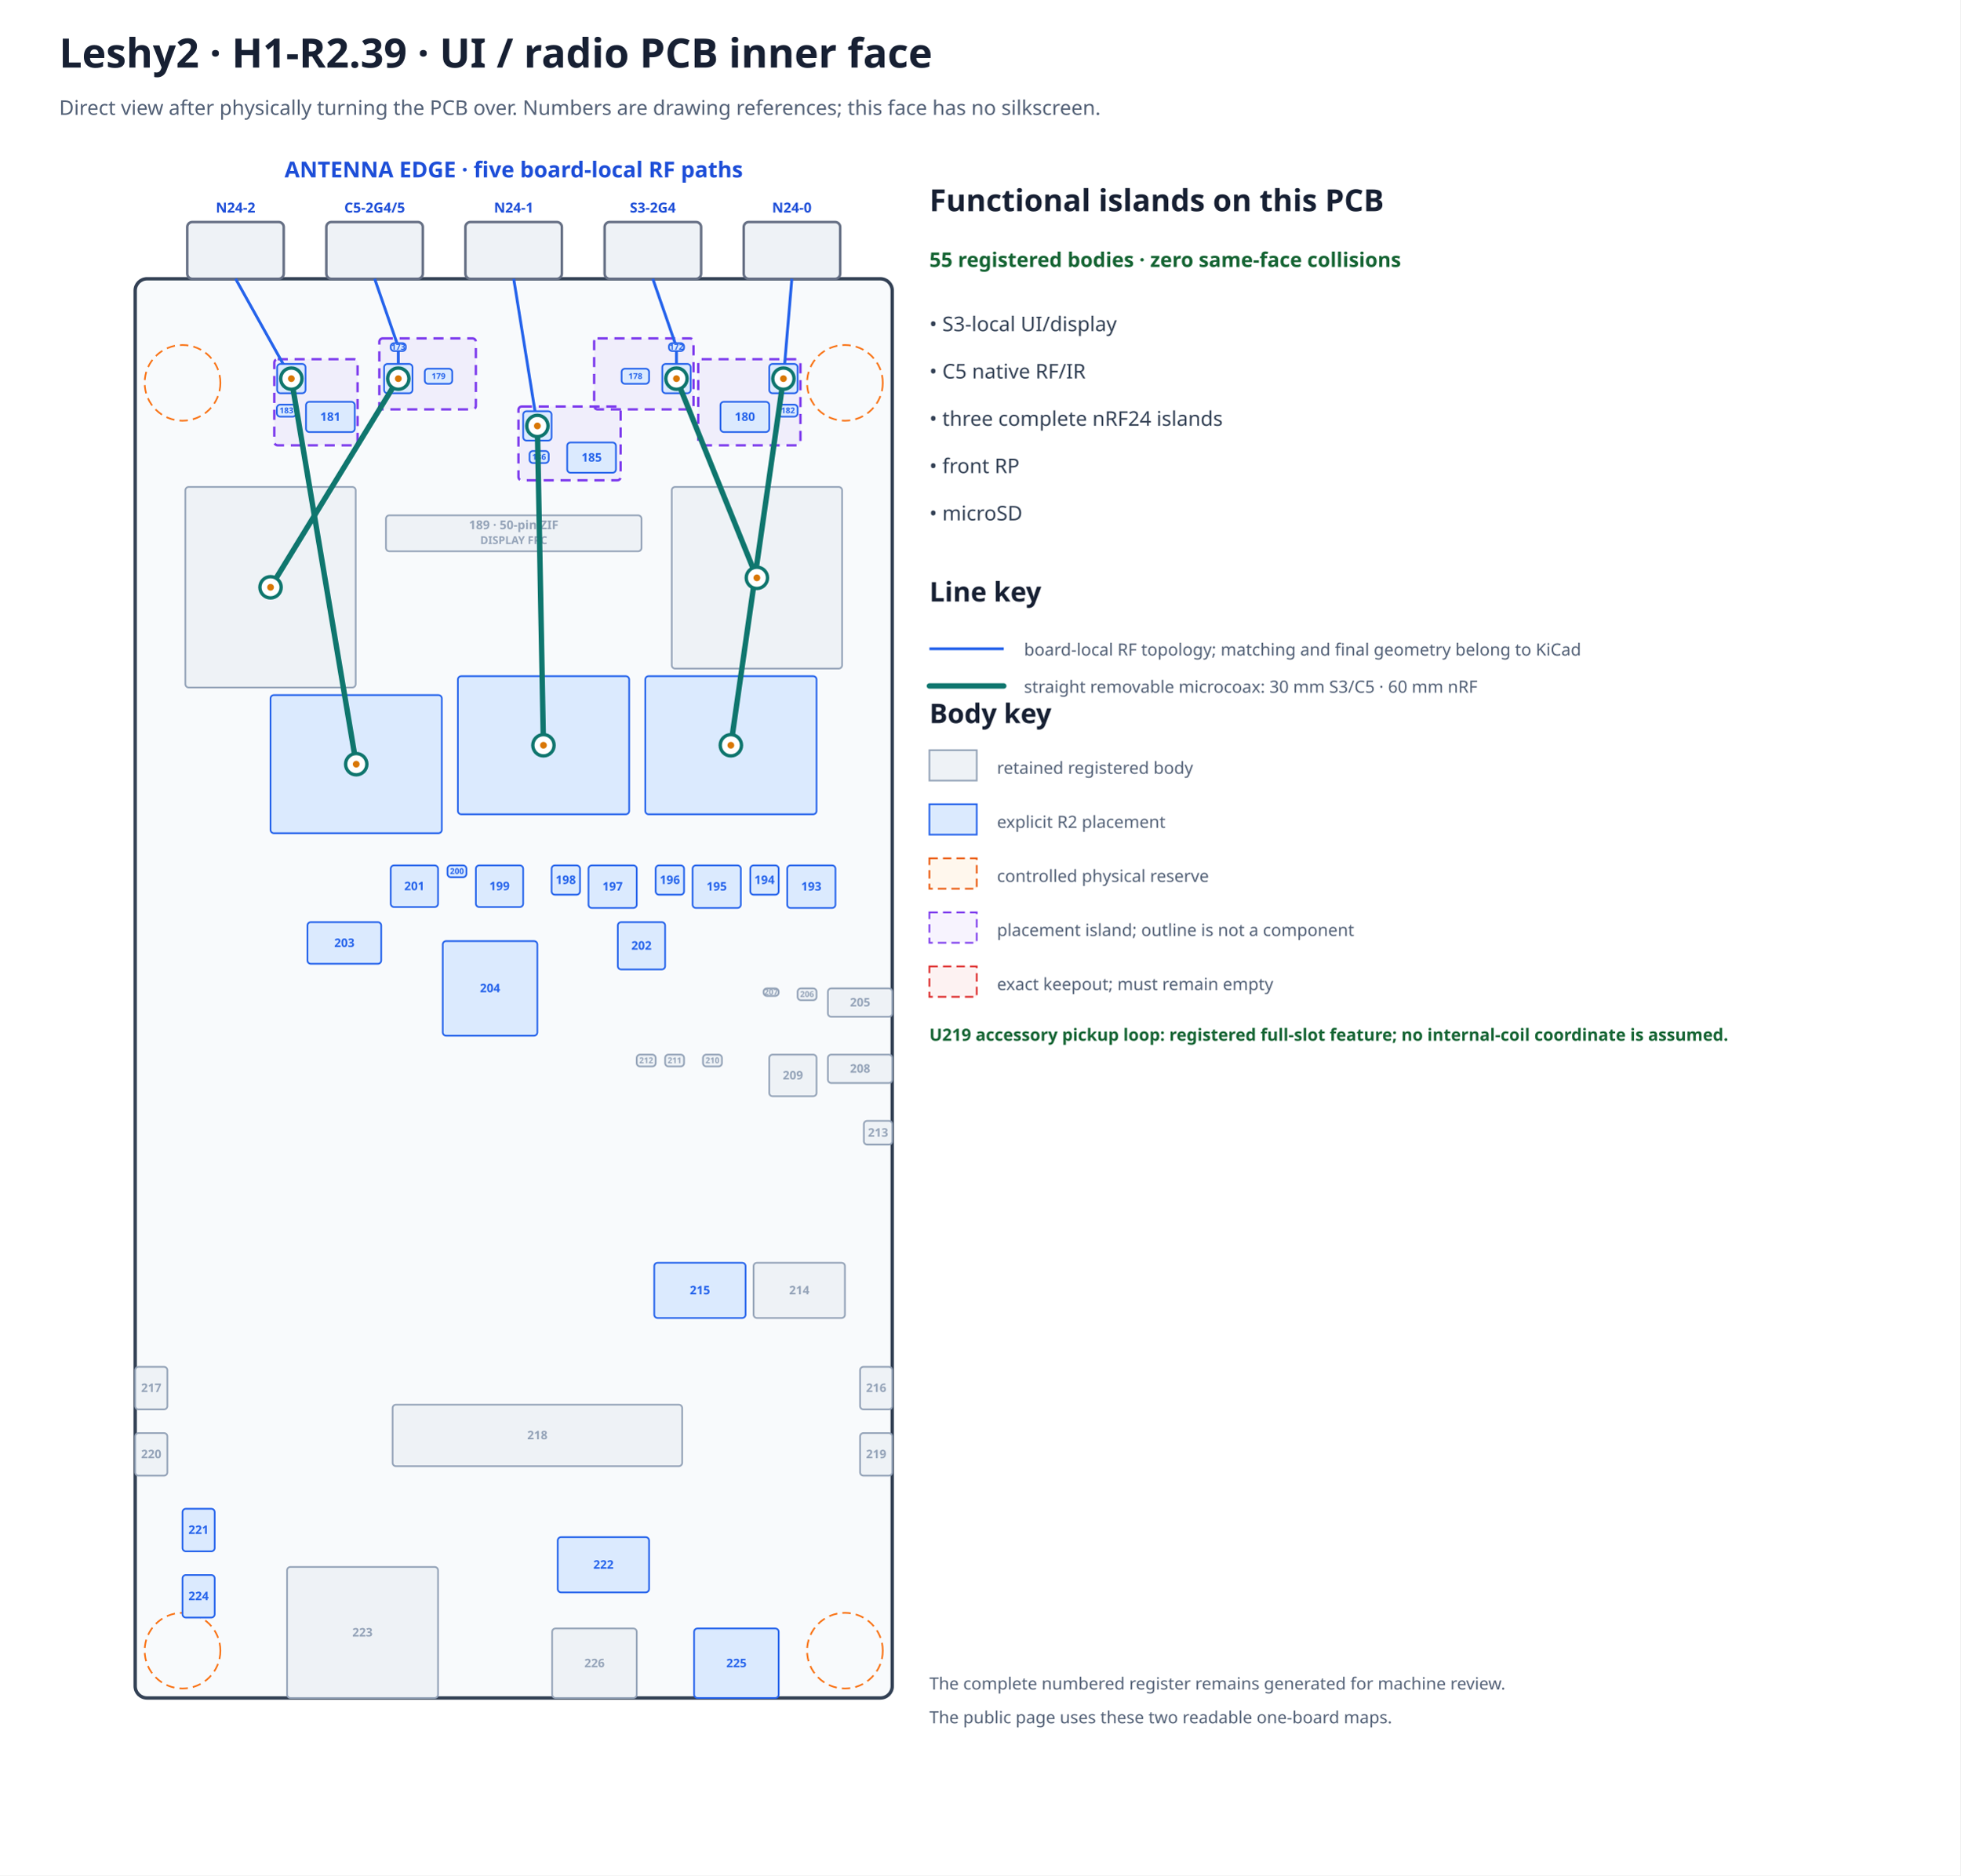
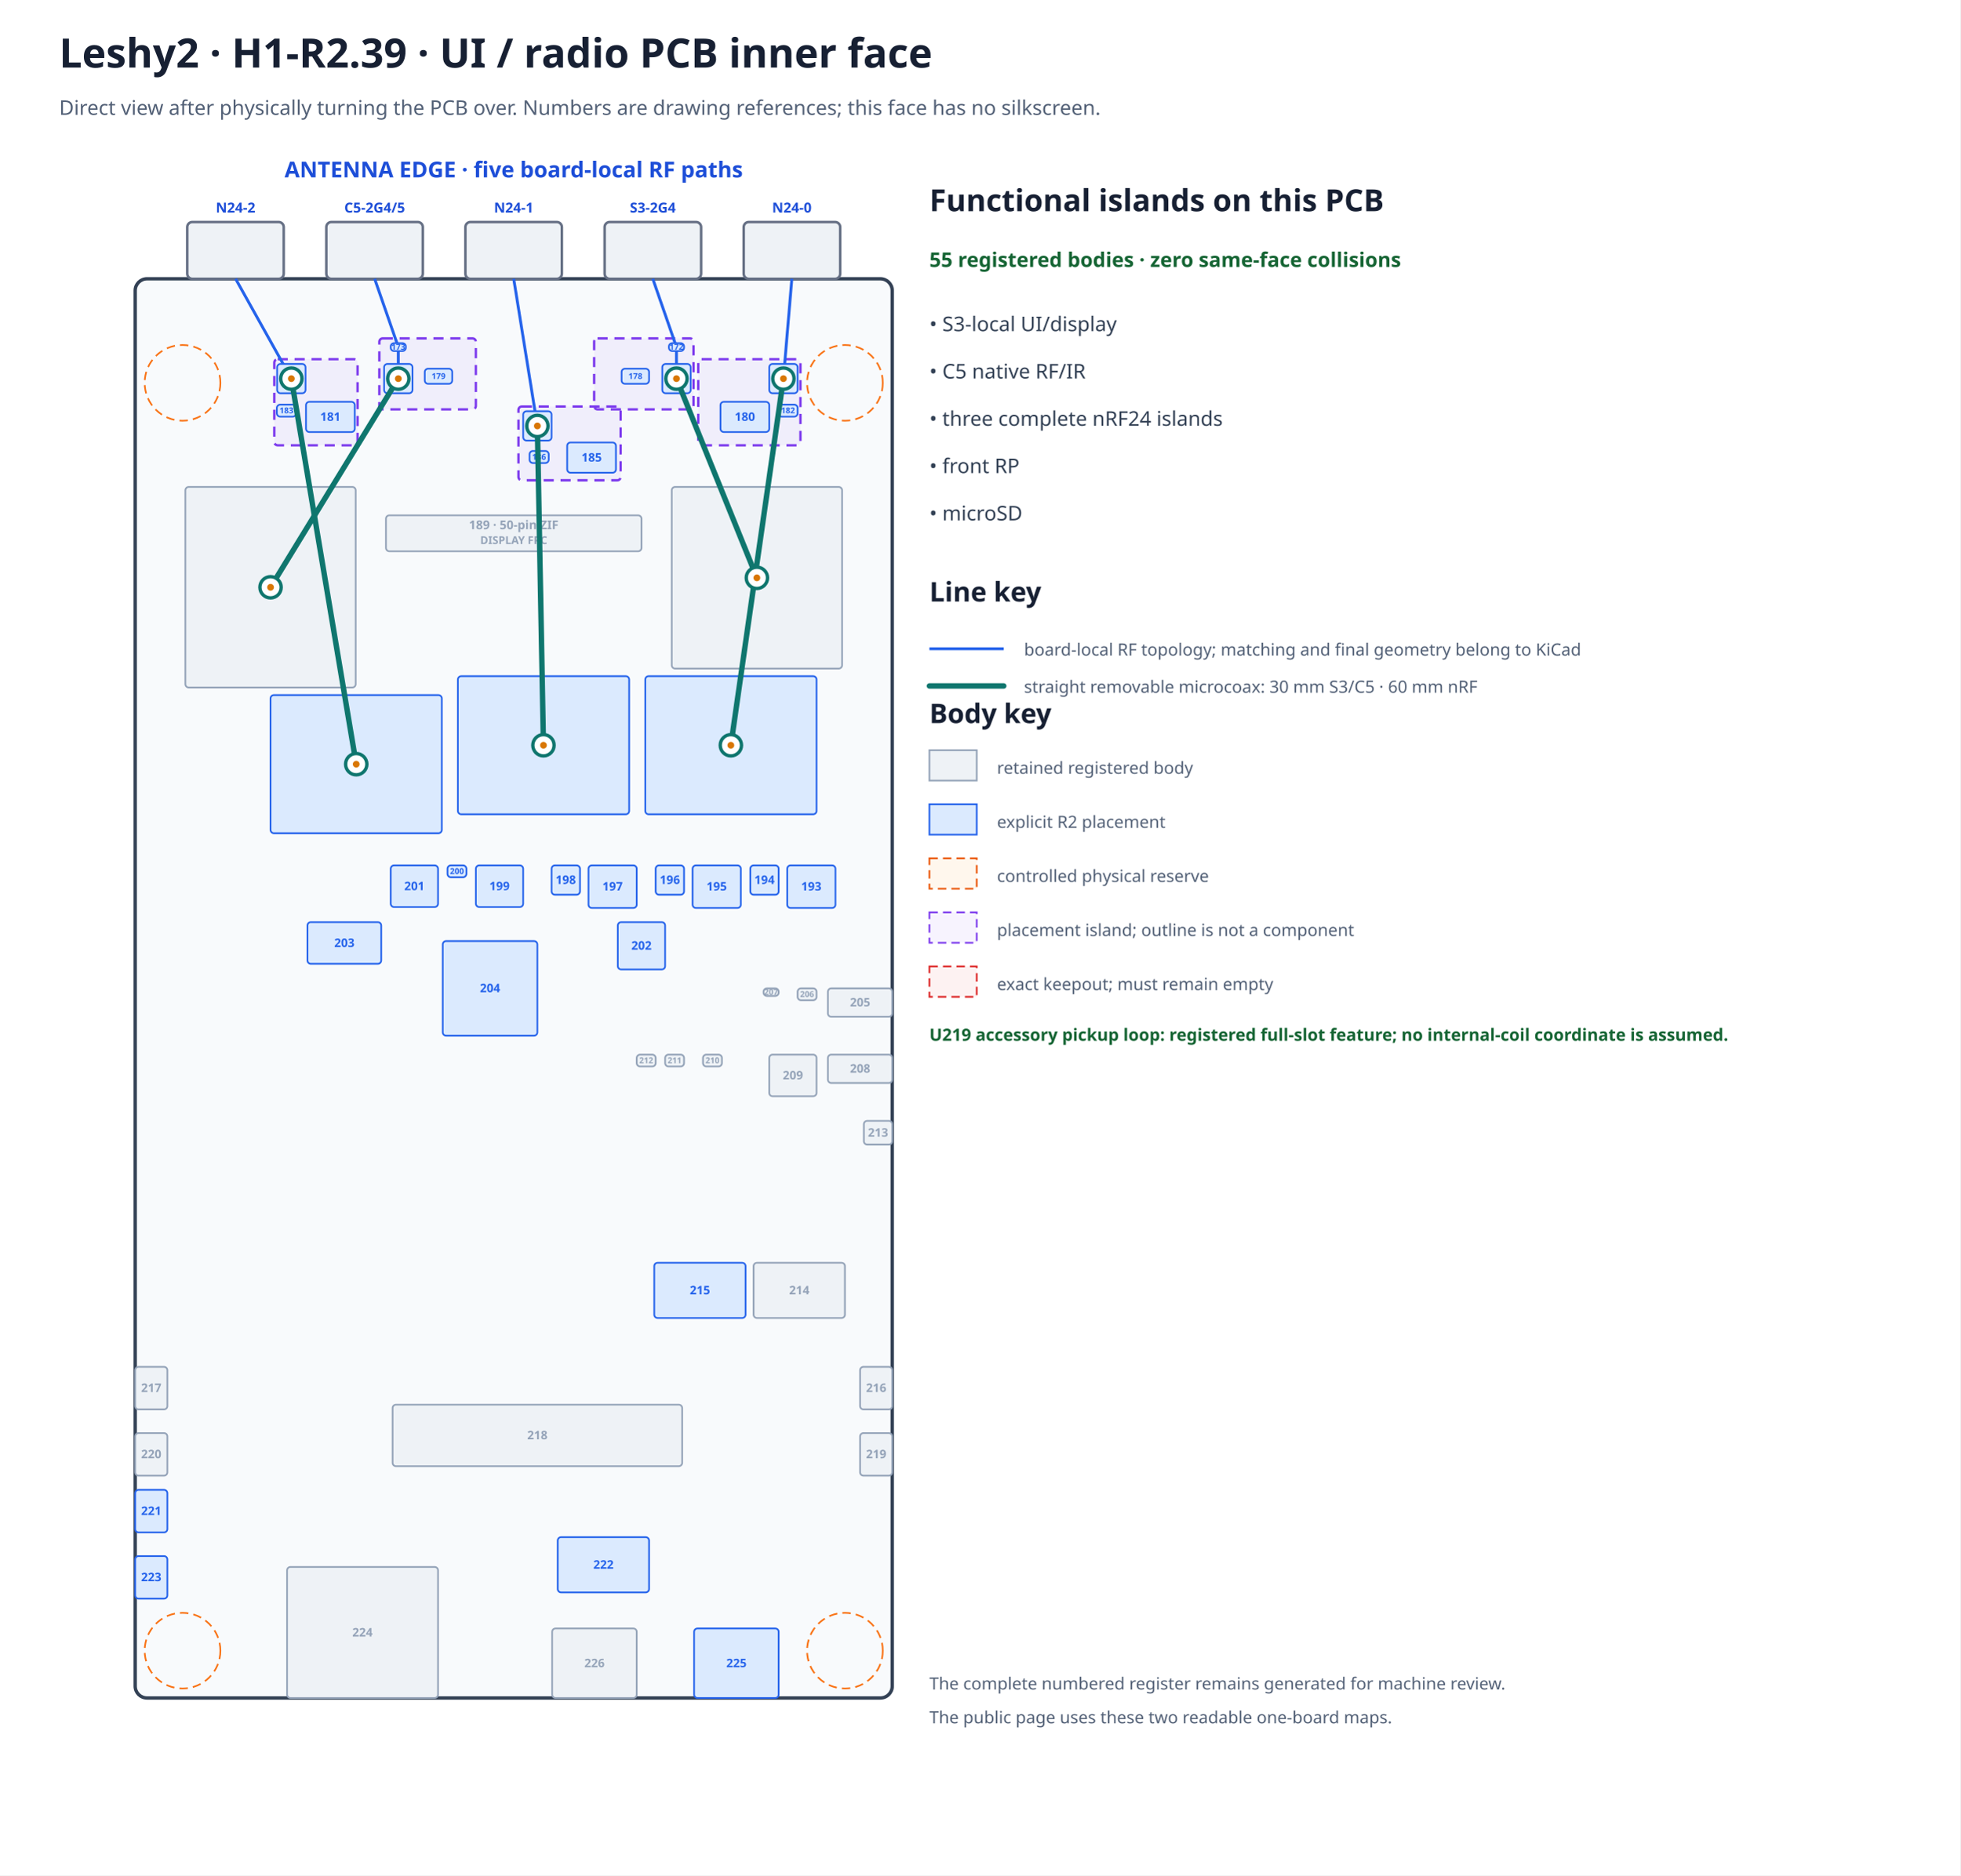
<svg xmlns="http://www.w3.org/2000/svg" width="1160" height="1110" viewBox="0 0 1160 1110" data-marker="H1-R2.39" data-frame="ui-inner" data-inner-silkscreen="none">
  <rect width="100%" height="100%" fill="#ffffff" />
  <text x="35.0" y="40.0" font-family="sans-serif" font-size="24" font-weight="bold" text-anchor="start" fill="#172033">Leshy2 · H1-R2.39 · UI / radio PCB inner face</text>
  <text x="35.0" y="68.0" font-family="sans-serif" font-size="12" font-weight="normal" text-anchor="start" fill="#526076">Direct view after physically turning the PCB over. Numbers are drawing references; this face has no silkscreen.</text>
  <text x="304.0" y="105.0" font-family="sans-serif" font-size="13" font-weight="bold" text-anchor="middle" fill="#1d4ed8">ANTENNA EDGE · five board-local RF paths</text>
  <rect x="80.0" y="165.0" width="448.0" height="840.0" rx="7" fill="#f8fafc" stroke="#334155" stroke-width="2" />
  <rect x="440.1" y="131.4" width="57.1" height="33.6" rx="3" fill="#eef2f6" stroke="#667085" stroke-width="1.5" />
  <text x="468.6" y="125.8" font-family="sans-serif" font-size="8.2" font-weight="bold" text-anchor="middle" fill="#1d4ed8">N24-0</text>
  <rect x="357.8" y="131.4" width="57.1" height="33.6" rx="3" fill="#eef2f6" stroke="#667085" stroke-width="1.5" />
  <text x="386.3" y="125.8" font-family="sans-serif" font-size="8.2" font-weight="bold" text-anchor="middle" fill="#1d4ed8">S3-2G4</text>
  <rect x="275.4" y="131.4" width="57.1" height="33.6" rx="3" fill="#eef2f6" stroke="#667085" stroke-width="1.5" />
  <text x="304.0" y="125.8" font-family="sans-serif" font-size="8.2" font-weight="bold" text-anchor="middle" fill="#1d4ed8">N24-1</text>
  <rect x="193.1" y="131.4" width="57.1" height="33.6" rx="3" fill="#eef2f6" stroke="#667085" stroke-width="1.5" />
  <text x="221.7" y="125.8" font-family="sans-serif" font-size="8.2" font-weight="bold" text-anchor="middle" fill="#1d4ed8">C5-2G4/5</text>
  <rect x="110.8" y="131.4" width="57.1" height="33.6" rx="3" fill="#eef2f6" stroke="#667085" stroke-width="1.5" />
  <text x="139.4" y="125.8" font-family="sans-serif" font-size="8.2" font-weight="bold" text-anchor="middle" fill="#1d4ed8">N24-2</text>
  <circle cx="500.0" cy="226.6" r="22.4" fill="none" stroke="#f97316" stroke-dasharray="5 3" />
  <circle cx="108.0" cy="226.6" r="22.4" fill="none" stroke="#f97316" stroke-dasharray="5 3" />
  <circle cx="500.0" cy="977.0" r="22.4" fill="none" stroke="#f97316" stroke-dasharray="5 3" />
  <circle cx="108.0" cy="977.0" r="22.4" fill="none" stroke="#f97316" stroke-dasharray="5 3" />
  <rect x="351.60" y="200.28" width="58.80" height="42.00" rx="2" fill="#7c3aed" fill-opacity="0.06" stroke="#7c3aed" stroke-width="1.4" stroke-dasharray="6 4" data-physical-feature="s3_tx_evidence_island_reserve" data-feature-kind="placement_reserve" />
  <rect x="224.48" y="200.28" width="57.12" height="42.00" rx="2" fill="#7c3aed" fill-opacity="0.06" stroke="#7c3aed" stroke-width="1.4" stroke-dasharray="6 4" data-physical-feature="c5_tx_evidence_island_reserve" data-feature-kind="placement_reserve" />
  <rect x="413.20" y="212.60" width="60.48" height="50.96" rx="2" fill="#7c3aed" fill-opacity="0.06" stroke="#7c3aed" stroke-width="1.4" stroke-dasharray="6 4" data-physical-feature="nrf0_tx_evidence_island_reserve" data-feature-kind="placement_reserve" />
  <rect x="306.80" y="240.60" width="60.48" height="43.68" rx="2" fill="#7c3aed" fill-opacity="0.06" stroke="#7c3aed" stroke-width="1.4" stroke-dasharray="6 4" data-physical-feature="nrf1_tx_evidence_island_reserve" data-feature-kind="placement_reserve" />
  <rect x="162.32" y="212.60" width="49.28" height="50.96" rx="2" fill="#7c3aed" fill-opacity="0.06" stroke="#7c3aed" stroke-width="1.4" stroke-dasharray="6 4" data-physical-feature="nrf2_tx_evidence_island_reserve" data-feature-kind="placement_reserve" />
  <g id="antenna-pcb-topology" data-topology-source="r2" data-route-state="pre-ecad-topology-only">
    <polyline points="463.6,224.1 468.6,165.0" fill="none" stroke="#2563eb" stroke-width="1.7" data-path="N24-0" data-branch="main" data-medium="controlled-50-ohm-pcb" />
    <polyline points="400.3,224.1 400.3,205.4 386.3,165.0" fill="none" stroke="#2563eb" stroke-width="1.7" data-path="S3-2G4" data-branch="main" data-medium="controlled-50-ohm-pcb" />
    <polyline points="318.0,252.1 304.0,165.0" fill="none" stroke="#2563eb" stroke-width="1.7" data-path="N24-1" data-branch="main" data-medium="controlled-50-ohm-pcb" />
    <polyline points="235.7,224.1 235.7,205.4 221.7,165.0" fill="none" stroke="#2563eb" stroke-width="1.7" data-path="C5-2G4/5" data-branch="main" data-medium="controlled-50-ohm-pcb" />
    <polyline points="172.4,224.1 139.4,165.0" fill="none" stroke="#2563eb" stroke-width="1.7" data-path="N24-2" data-branch="main" data-medium="controlled-50-ohm-pcb" />
  </g>
  <rect x="395.84" y="203.08" width="8.96" height="4.70" rx="2" fill="#dbeafe" stroke="#2563eb" stroke-width="1" data-instance="s3_rf_coupler_r2" data-mpn="CP0603Q5425ENTR" />
  <text x="400.3" y="207.0" font-family="sans-serif" font-size="4.8" font-weight="bold" text-anchor="middle" fill="#2563eb">172</text>
  <rect x="231.20" y="203.08" width="8.96" height="4.70" rx="2" fill="#dbeafe" stroke="#2563eb" stroke-width="1" data-instance="c5_rf_coupler_r2" data-mpn="CP0603Q5425ENTR" />
  <text x="235.7" y="207.0" font-family="sans-serif" font-size="4.8" font-weight="bold" text-anchor="middle" fill="#2563eb">173</text>
  <rect x="455.20" y="215.40" width="16.80" height="17.36" rx="2" fill="#dbeafe" stroke="#2563eb" stroke-width="1" data-instance="nrf0_rf_board_connector_r2" data-mpn="U.FL-R-SMT-1(80)" />
  <text x="463.6" y="226.4" font-family="sans-serif" font-size="7.0" font-weight="bold" text-anchor="middle" fill="#2563eb">174</text>
  <rect x="391.92" y="215.40" width="16.80" height="17.36" rx="2" fill="#dbeafe" stroke="#2563eb" stroke-width="1" data-instance="s3_rf_board_connector_r2" data-mpn="U.FL-R-SMT-1(80)" />
  <text x="400.3" y="226.4" font-family="sans-serif" font-size="7.0" font-weight="bold" text-anchor="middle" fill="#2563eb">175</text>
  <rect x="227.28" y="215.40" width="16.80" height="17.36" rx="2" fill="#dbeafe" stroke="#2563eb" stroke-width="1" data-instance="c5_rf_board_connector_r2" data-mpn="U.FL-R-SMT-1(80)" />
  <text x="235.7" y="226.4" font-family="sans-serif" font-size="7.0" font-weight="bold" text-anchor="middle" fill="#2563eb">176</text>
  <rect x="164.00" y="215.40" width="16.80" height="17.36" rx="2" fill="#dbeafe" stroke="#2563eb" stroke-width="1" data-instance="nrf2_rf_board_connector_r2" data-mpn="U.FL-R-SMT-1(80)" />
  <text x="172.4" y="226.4" font-family="sans-serif" font-size="7.0" font-weight="bold" text-anchor="middle" fill="#2563eb">177</text>
  <rect x="367.84" y="218.20" width="16.24" height="8.96" rx="2" fill="#dbeafe" stroke="#2563eb" stroke-width="1" data-instance="det_s3_r2" data-mpn="LTC5532ES6#TRMPBF" />
  <text x="376.0" y="224.3" font-family="sans-serif" font-size="4.8" font-weight="bold" text-anchor="middle" fill="#2563eb">178</text>
  <rect x="251.36" y="218.20" width="16.24" height="8.96" rx="2" fill="#dbeafe" stroke="#2563eb" stroke-width="1" data-instance="det_c5_r2" data-mpn="LTC5532ES6#TRMPBF" />
  <text x="259.5" y="224.3" font-family="sans-serif" font-size="4.8" font-weight="bold" text-anchor="middle" fill="#2563eb">179</text>
  <rect x="426.36" y="237.80" width="28.84" height="17.92" rx="2" fill="#dbeafe" stroke="#2563eb" stroke-width="1" data-instance="det_nrf0_r2" data-mpn="AD8314ARMZ-REEL" />
  <text x="440.8" y="249.1" font-family="sans-serif" font-size="7.0" font-weight="bold" text-anchor="middle" fill="#2563eb">180</text>
  <rect x="181.08" y="237.80" width="28.84" height="17.92" rx="2" fill="#dbeafe" stroke="#2563eb" stroke-width="1" data-instance="det_nrf2_r2" data-mpn="AD8314ARMZ-REEL" />
  <text x="195.5" y="249.1" font-family="sans-serif" font-size="7.0" font-weight="bold" text-anchor="middle" fill="#2563eb">181</text>
  <rect x="460.63" y="239.48" width="11.37" height="7.11" rx="2" fill="#dbeafe" stroke="#2563eb" stroke-width="1" data-instance="nrf0_coupler_r2" data-mpn="DC2337J5010AHF" />
  <text x="466.3" y="244.6" font-family="sans-serif" font-size="4.8" font-weight="bold" text-anchor="middle" fill="#2563eb">182</text>
  <rect x="163.83" y="239.48" width="11.37" height="7.11" rx="2" fill="#dbeafe" stroke="#2563eb" stroke-width="1" data-instance="nrf2_coupler_r2" data-mpn="DC2337J5010AHF" />
  <text x="169.5" y="244.6" font-family="sans-serif" font-size="4.8" font-weight="bold" text-anchor="middle" fill="#2563eb">183</text>
  <rect x="309.60" y="243.40" width="16.80" height="17.36" rx="2" fill="#dbeafe" stroke="#2563eb" stroke-width="1" data-instance="nrf1_rf_board_connector_r2" data-mpn="U.FL-R-SMT-1(80)" />
  <text x="318.0" y="254.4" font-family="sans-serif" font-size="7.0" font-weight="bold" text-anchor="middle" fill="#2563eb">184</text>
  <rect x="335.64" y="261.88" width="28.84" height="17.92" rx="2" fill="#dbeafe" stroke="#2563eb" stroke-width="1" data-instance="det_nrf1_r2" data-mpn="AD8314ARMZ-REEL" />
  <text x="350.1" y="273.2" font-family="sans-serif" font-size="7.0" font-weight="bold" text-anchor="middle" fill="#2563eb">185</text>
  <rect x="313.35" y="266.92" width="11.37" height="7.11" rx="2" fill="#dbeafe" stroke="#2563eb" stroke-width="1" data-instance="nrf1_coupler_r2" data-mpn="DC2337J5010AHF" />
  <text x="319.0" y="272.1" font-family="sans-serif" font-size="4.8" font-weight="bold" text-anchor="middle" fill="#2563eb">186</text>
  <rect x="397.52" y="288.20" width="100.80" height="107.52" rx="2" fill="#eef2f6" stroke="#94a3b8" stroke-width="1" data-instance="s3" data-mpn="ESP32-S3-WROOM-1U-N16R8" />
  <text x="447.9" y="344.3" font-family="sans-serif" font-size="7.0" font-weight="bold" text-anchor="middle" fill="#94a3b8">187</text>
  <rect x="109.68" y="288.20" width="100.80" height="118.72" rx="2" fill="#eef2f6" stroke="#94a3b8" stroke-width="1" data-instance="c5" data-mpn="ESP32-C5-WROOM-1U-N8R8" />
  <text x="160.1" y="349.9" font-family="sans-serif" font-size="7.0" font-weight="bold" text-anchor="middle" fill="#94a3b8">188</text>
  <rect x="228.40" y="305.00" width="151.20" height="21.28" rx="2" fill="#eef2f6" stroke="#94a3b8" stroke-width="1" data-instance="display_connector" data-mpn="Hirose FH34SRJ-50S-0.5SH(50)" />
  <text x="304.0" y="313.2" font-family="sans-serif" font-size="7.2" font-weight="bold" text-anchor="middle" fill="#94a3b8">189 · 50-pin ZIF</text>
  <text x="304.0" y="322.0" font-family="sans-serif" font-size="6.4" font-weight="bold" text-anchor="middle" fill="#94a3b8">DISPLAY FPC</text>
  <rect x="381.84" y="400.20" width="101.36" height="81.76" rx="2" fill="#dbeafe" stroke="#2563eb" stroke-width="1" data-instance="nrf0_r2" data-mpn="E01-ML01SP4" />
  <text x="432.5" y="443.4" font-family="sans-serif" font-size="7.0" font-weight="bold" text-anchor="middle" fill="#2563eb">190</text>
  <rect x="270.96" y="400.20" width="101.36" height="81.76" rx="2" fill="#dbeafe" stroke="#2563eb" stroke-width="1" data-instance="nrf1_r2" data-mpn="E01-ML01SP4" />
  <text x="321.6" y="443.4" font-family="sans-serif" font-size="7.0" font-weight="bold" text-anchor="middle" fill="#2563eb">191</text>
  <rect x="160.08" y="411.40" width="101.36" height="81.76" rx="2" fill="#dbeafe" stroke="#2563eb" stroke-width="1" data-instance="nrf2_r2" data-mpn="E01-ML01SP4" />
  <text x="210.8" y="454.6" font-family="sans-serif" font-size="7.0" font-weight="bold" text-anchor="middle" fill="#2563eb">192</text>
  <rect x="465.84" y="512.20" width="28.56" height="25.20" rx="2" fill="#dbeafe" stroke="#2563eb" stroke-width="1" data-instance="nrf0_host_buffer_r2" data-mpn="74LVC126APW,118" />
  <text x="480.1" y="527.1" font-family="sans-serif" font-size="7.0" font-weight="bold" text-anchor="middle" fill="#2563eb">193</text>
  <rect x="444.00" y="512.20" width="16.80" height="17.36" rx="2" fill="#dbeafe" stroke="#2563eb" stroke-width="1" data-instance="nrf0_return_buffer_r2" data-mpn="74LVC2G126DP,125" />
  <text x="452.4" y="523.2" font-family="sans-serif" font-size="7.0" font-weight="bold" text-anchor="middle" fill="#2563eb">194</text>
  <rect x="409.84" y="512.20" width="28.56" height="25.20" rx="2" fill="#dbeafe" stroke="#2563eb" stroke-width="1" data-instance="nrf1_host_buffer_r2" data-mpn="74LVC126APW,118" />
  <text x="424.1" y="527.1" font-family="sans-serif" font-size="7.0" font-weight="bold" text-anchor="middle" fill="#2563eb">195</text>
  <rect x="388.00" y="512.20" width="16.80" height="17.36" rx="2" fill="#dbeafe" stroke="#2563eb" stroke-width="1" data-instance="nrf1_return_buffer_r2" data-mpn="74LVC2G126DP,125" />
  <text x="396.4" y="523.2" font-family="sans-serif" font-size="7.0" font-weight="bold" text-anchor="middle" fill="#2563eb">196</text>
  <rect x="348.24" y="512.20" width="28.56" height="25.20" rx="2" fill="#dbeafe" stroke="#2563eb" stroke-width="1" data-instance="nrf2_host_buffer_r2" data-mpn="74LVC126APW,118" />
  <text x="362.5" y="527.1" font-family="sans-serif" font-size="7.0" font-weight="bold" text-anchor="middle" fill="#2563eb">197</text>
  <rect x="326.40" y="512.20" width="16.80" height="17.36" rx="2" fill="#dbeafe" stroke="#2563eb" stroke-width="1" data-instance="nrf2_return_buffer_r2" data-mpn="74LVC2G126DP,125" />
  <text x="334.8" y="523.2" font-family="sans-serif" font-size="7.0" font-weight="bold" text-anchor="middle" fill="#2563eb">198</text>
  <rect x="281.60" y="512.20" width="28.00" height="24.64" rx="2" fill="#dbeafe" stroke="#2563eb" stroke-width="1" data-instance="safe_gate_a_r2" data-mpn="SN74LVC08APWR" />
  <text x="295.6" y="526.9" font-family="sans-serif" font-size="7.0" font-weight="bold" text-anchor="middle" fill="#2563eb">199</text>
  <rect x="264.80" y="512.20" width="11.20" height="7.00" rx="2" fill="#dbeafe" stroke="#2563eb" stroke-width="1" data-instance="nrf_backup_gate_r2" data-mpn="SN74LVC1G08DCKR" />
  <text x="270.4" y="517.3" font-family="sans-serif" font-size="4.8" font-weight="bold" text-anchor="middle" fill="#2563eb">200</text>
  <rect x="231.20" y="512.20" width="28.00" height="24.64" rx="2" fill="#dbeafe" stroke="#2563eb" stroke-width="1" data-instance="nrf_evidence_cmp_r2" data-mpn="TLV1824PWR" />
  <text x="245.2" y="526.9" font-family="sans-serif" font-size="7.0" font-weight="bold" text-anchor="middle" fill="#2563eb">201</text>
  <rect x="365.60" y="545.80" width="28.00" height="28.00" rx="2" fill="#dbeafe" stroke="#2563eb" stroke-width="1" data-instance="slow_io_r2" data-mpn="TCA6424ARGJR" />
  <text x="379.6" y="562.1" font-family="sans-serif" font-size="7.0" font-weight="bold" text-anchor="middle" fill="#2563eb">202</text>
  <rect x="181.92" y="545.80" width="43.68" height="24.64" rx="2" fill="#dbeafe" stroke="#2563eb" stroke-width="1" data-instance="ui_matrix_io_r2" data-mpn="TCA9539PWR" />
  <text x="203.8" y="560.5" font-family="sans-serif" font-size="7.0" font-weight="bold" text-anchor="middle" fill="#2563eb">203</text>
  <rect x="262.00" y="557.00" width="56.00" height="56.00" rx="2" fill="#dbeafe" stroke="#2563eb" stroke-width="1" data-instance="hub_rp" data-mpn="SC1512-A4" />
  <text x="290.0" y="587.3" font-family="sans-serif" font-size="7.0" font-weight="bold" text-anchor="middle" fill="#2563eb">204</text>
  <rect x="489.92" y="585.00" width="38.08" height="16.80" rx="2" fill="#eef2f6" stroke="#94a3b8" stroke-width="1" data-instance="ir_demod" data-mpn="Vishay TSOP75238TR" />
  <text x="509.0" y="595.7" font-family="sans-serif" font-size="7.0" font-weight="bold" text-anchor="middle" fill="#94a3b8">205</text>
  <rect x="472.00" y="585.00" width="11.20" height="7.00" rx="2" fill="#eef2f6" stroke="#94a3b8" stroke-width="1" data-instance="ir_safe_gate" data-mpn="SN74LVC1G08DCKR" />
  <text x="477.6" y="590.1" font-family="sans-serif" font-size="4.8" font-weight="bold" text-anchor="middle" fill="#94a3b8">206</text>
  <rect x="451.84" y="585.00" width="8.96" height="4.48" rx="2" fill="#eef2f6" stroke="#94a3b8" stroke-width="1" data-instance="ui_zone_ntc" data-mpn="TDK B57332V5103F360" />
  <text x="456.3" y="588.8" font-family="sans-serif" font-size="4.8" font-weight="bold" text-anchor="middle" fill="#94a3b8">207</text>
  <rect x="489.92" y="624.20" width="38.08" height="16.80" rx="2" fill="#eef2f6" stroke="#94a3b8" stroke-width="1" data-instance="ir_carrier" data-mpn="Vishay TSMP95000TT" />
  <text x="509.0" y="634.9" font-family="sans-serif" font-size="7.0" font-weight="bold" text-anchor="middle" fill="#94a3b8">208</text>
  <rect x="455.20" y="624.20" width="28.00" height="24.64" rx="2" fill="#eef2f6" stroke="#94a3b8" stroke-width="1" data-instance="evidence_cmp_a" data-mpn="TLV1824PWR" />
  <text x="469.2" y="638.9" font-family="sans-serif" font-size="7.0" font-weight="bold" text-anchor="middle" fill="#94a3b8">209</text>
  <rect x="416.00" y="624.20" width="11.20" height="7.00" rx="2" fill="#eef2f6" stroke="#94a3b8" stroke-width="1" data-instance="safe_reset_sink_a" data-mpn="Diodes Incorporated 2N7002DW-7-F" />
  <text x="421.6" y="629.3" font-family="sans-serif" font-size="4.8" font-weight="bold" text-anchor="middle" fill="#94a3b8">210</text>
  <rect x="393.60" y="624.20" width="11.20" height="7.00" rx="2" fill="#eef2f6" stroke="#94a3b8" stroke-width="1" data-instance="safe_c5_reset_buffer" data-mpn="Texas Instruments SN74LVC1G06DCKR" />
  <text x="399.2" y="629.3" font-family="sans-serif" font-size="4.8" font-weight="bold" text-anchor="middle" fill="#94a3b8">211</text>
  <rect x="376.80" y="624.20" width="11.20" height="7.00" rx="2" fill="#eef2f6" stroke="#94a3b8" stroke-width="1" data-instance="safe_c5_fault_reset_buffer" data-mpn="SN74LVC1G07DCKR" />
  <text x="382.4" y="629.3" font-family="sans-serif" font-size="4.8" font-weight="bold" text-anchor="middle" fill="#94a3b8">212</text>
  <rect x="511.20" y="663.40" width="16.80" height="14.06" rx="2" fill="#eef2f6" stroke="#94a3b8" stroke-width="1" data-instance="ir_emitter" data-mpn="Vishay VSMY14940" />
  <text x="519.6" y="672.8" font-family="sans-serif" font-size="7.0" font-weight="bold" text-anchor="middle" fill="#94a3b8">213</text>
  <rect x="445.96" y="747.40" width="54.04" height="32.70" rx="2" fill="#eef2f6" stroke="#94a3b8" stroke-width="1" data-instance="s3_dbg_header" data-mpn="Samtec FTSH-105-01-L-DV-K-P-TR" />
  <text x="473.0" y="766.1" font-family="sans-serif" font-size="7.0" font-weight="bold" text-anchor="middle" fill="#94a3b8">214</text>
  <rect x="387.16" y="747.40" width="54.04" height="32.70" rx="2" fill="#dbeafe" stroke="#2563eb" stroke-width="1" data-instance="c5_dbg_header_r2" data-mpn="FTSH-105-01-L-DV-K-P-TR" />
  <text x="414.2" y="766.1" font-family="sans-serif" font-size="7.0" font-weight="bold" text-anchor="middle" fill="#2563eb">215</text>
  <rect x="508.96" y="809.00" width="19.04" height="25.20" rx="2" fill="#eef2f6" stroke="#94a3b8" stroke-width="1" data-instance="s3_reset_button" data-mpn="Alps Alpine SKRTLAE010" />
  <text x="518.5" y="823.9" font-family="sans-serif" font-size="7.0" font-weight="bold" text-anchor="middle" fill="#94a3b8">216</text>
  <rect x="80.00" y="809.00" width="19.04" height="25.20" rx="2" fill="#eef2f6" stroke="#94a3b8" stroke-width="1" data-instance="c5_reset_button" data-mpn="Alps Alpine SKRTLAE010" />
  <text x="89.5" y="823.9" font-family="sans-serif" font-size="7.0" font-weight="bold" text-anchor="middle" fill="#94a3b8">217</text>
  <rect x="232.32" y="831.40" width="171.36" height="36.40" rx="2" fill="#eef2f6" stroke="#94a3b8" stroke-width="1" data-instance="m1_ui_plug" data-mpn="Hirose FX8C-80P-SV1(92)" />
  <text x="318.0" y="851.9" font-family="sans-serif" font-size="7.0" font-weight="bold" text-anchor="middle" fill="#94a3b8">218</text>
  <rect x="508.96" y="848.20" width="19.04" height="25.20" rx="2" fill="#eef2f6" stroke="#94a3b8" stroke-width="1" data-instance="s3_boot_button" data-mpn="Alps Alpine SKRTLAE010" />
  <text x="518.5" y="863.1" font-family="sans-serif" font-size="7.0" font-weight="bold" text-anchor="middle" fill="#94a3b8">219</text>
  <rect x="80.00" y="848.20" width="19.04" height="25.20" rx="2" fill="#eef2f6" stroke="#94a3b8" stroke-width="1" data-instance="c5_boot_button" data-mpn="Alps Alpine SKRTLAE010" />
  <text x="89.5" y="863.1" font-family="sans-serif" font-size="7.0" font-weight="bold" text-anchor="middle" fill="#94a3b8">220</text>
-   <rect x="108.00" y="893.00" width="19.04" height="25.20" rx="2" fill="#dbeafe" stroke="#2563eb" stroke-width="1" data-instance="hub_reset_button" data-mpn="SKRTLAE010" />
-   <text x="117.5" y="907.9" font-family="sans-serif" font-size="7.0" font-weight="bold" text-anchor="middle" fill="#2563eb">221</text>
+   <rect x="80.00" y="881.80" width="19.04" height="25.20" rx="2" fill="#dbeafe" stroke="#2563eb" stroke-width="1" data-instance="hub_reset_button" data-mpn="SKRTLAE010" />
+   <text x="89.5" y="896.7" font-family="sans-serif" font-size="7.0" font-weight="bold" text-anchor="middle" fill="#2563eb">221</text>
  <rect x="330.04" y="909.80" width="54.04" height="32.70" rx="2" fill="#dbeafe" stroke="#2563eb" stroke-width="1" data-instance="hub_dbg_header" data-mpn="FTSH-105-01-L-DV-K-P-TR" />
  <text x="357.1" y="928.5" font-family="sans-serif" font-size="7.0" font-weight="bold" text-anchor="middle" fill="#2563eb">222</text>
+   <rect x="80.00" y="921.00" width="19.04" height="25.20" rx="2" fill="#dbeafe" stroke="#2563eb" stroke-width="1" data-instance="hub_boot_button" data-mpn="SKRTLAE010" />
+   <text x="89.5" y="935.9" font-family="sans-serif" font-size="7.0" font-weight="bold" text-anchor="middle" fill="#2563eb">223</text>
  <rect x="169.88" y="927.44" width="89.32" height="77.56" rx="2" fill="#eef2f6" stroke="#94a3b8" stroke-width="1" data-instance="sd" data-mpn="Hirose DM3AT-SF-PEJM5" />
-   <text x="214.5" y="968.6" font-family="sans-serif" font-size="7.0" font-weight="bold" text-anchor="middle" fill="#94a3b8">223</text>
-   <rect x="108.00" y="932.20" width="19.04" height="25.20" rx="2" fill="#dbeafe" stroke="#2563eb" stroke-width="1" data-instance="hub_boot_button" data-mpn="SKRTLAE010" />
-   <text x="117.5" y="947.1" font-family="sans-serif" font-size="7.0" font-weight="bold" text-anchor="middle" fill="#2563eb">224</text>
+   <text x="214.5" y="968.6" font-family="sans-serif" font-size="7.0" font-weight="bold" text-anchor="middle" fill="#94a3b8">224</text>
  <rect x="410.74" y="963.84" width="50.06" height="41.16" rx="2" fill="#dbeafe" stroke="#2563eb" stroke-width="1" data-instance="hub_service_usb_connector" data-mpn="USB4105-GF-A" />
  <text x="435.8" y="986.8" font-family="sans-serif" font-size="7.0" font-weight="bold" text-anchor="middle" fill="#2563eb">225</text>
  <rect x="326.74" y="963.84" width="50.06" height="41.16" rx="2" fill="#eef2f6" stroke="#94a3b8" stroke-width="1" data-instance="c5_service_usb_connector" data-mpn="GCT USB4105-GF-A" />
  <text x="351.8" y="986.8" font-family="sans-serif" font-size="7.0" font-weight="bold" text-anchor="middle" fill="#94a3b8">226</text>
  <g id="antenna-removable-media" data-topology-source="r2">
    <polyline points="432.5,441.1 463.6,224.1" fill="none" stroke="#0f766e" stroke-width="3.2" stroke-linecap="round" data-path="N24-0" data-medium="removable-microcoax" />
    <polyline points="447.9,342.0 400.3,224.1" fill="none" stroke="#0f766e" stroke-width="3.2" stroke-linecap="round" data-path="S3-2G4" data-medium="removable-microcoax" />
    <polyline points="321.6,441.1 318.0,252.1" fill="none" stroke="#0f766e" stroke-width="3.2" stroke-linecap="round" data-path="N24-1" data-medium="removable-microcoax" />
    <polyline points="160.1,347.6 235.7,224.1" fill="none" stroke="#0f766e" stroke-width="3.2" stroke-linecap="round" data-path="C5-2G4/5" data-medium="removable-microcoax" />
    <polyline points="210.8,452.3 172.4,224.1" fill="none" stroke="#0f766e" stroke-width="3.2" stroke-linecap="round" data-path="N24-2" data-medium="removable-microcoax" />
    <circle cx="432.5" cy="441.1" r="6.3" fill="#ffffff" stroke="#0f766e" stroke-width="2" data-path="N24-0" data-part="module-rf-connector" data-connector-kind="IPEX" />
    <circle cx="432.5" cy="441.1" r="2.0" fill="#d97706" />
    <circle cx="463.6" cy="224.1" r="6.3" fill="#ffffff" stroke="#0f766e" stroke-width="2" data-path="N24-0" data-part="board-ufl" data-connector-kind="U.FL" data-mpn="U.FL-R-SMT-1(80)" />
    <circle cx="463.6" cy="224.1" r="2.0" fill="#d97706" />
    <circle cx="447.9" cy="342.0" r="6.3" fill="#ffffff" stroke="#0f766e" stroke-width="2" data-path="S3-2G4" data-part="module-rf-connector" data-connector-kind="U.FL" />
    <circle cx="447.9" cy="342.0" r="2.0" fill="#d97706" />
    <circle cx="400.3" cy="224.1" r="6.3" fill="#ffffff" stroke="#0f766e" stroke-width="2" data-path="S3-2G4" data-part="board-ufl" data-connector-kind="U.FL" data-mpn="U.FL-R-SMT-1(80)" />
    <circle cx="400.3" cy="224.1" r="2.0" fill="#d97706" />
    <circle cx="321.6" cy="441.1" r="6.3" fill="#ffffff" stroke="#0f766e" stroke-width="2" data-path="N24-1" data-part="module-rf-connector" data-connector-kind="IPEX" />
    <circle cx="321.6" cy="441.1" r="2.0" fill="#d97706" />
    <circle cx="318.0" cy="252.1" r="6.3" fill="#ffffff" stroke="#0f766e" stroke-width="2" data-path="N24-1" data-part="board-ufl" data-connector-kind="U.FL" data-mpn="U.FL-R-SMT-1(80)" />
    <circle cx="318.0" cy="252.1" r="2.0" fill="#d97706" />
    <circle cx="160.1" cy="347.6" r="6.3" fill="#ffffff" stroke="#0f766e" stroke-width="2" data-path="C5-2G4/5" data-part="module-rf-connector" data-connector-kind="U.FL" />
    <circle cx="160.1" cy="347.6" r="2.0" fill="#d97706" />
    <circle cx="235.7" cy="224.1" r="6.3" fill="#ffffff" stroke="#0f766e" stroke-width="2" data-path="C5-2G4/5" data-part="board-ufl" data-connector-kind="U.FL" data-mpn="U.FL-R-SMT-1(80)" />
    <circle cx="235.7" cy="224.1" r="2.0" fill="#d97706" />
    <circle cx="210.8" cy="452.3" r="6.3" fill="#ffffff" stroke="#0f766e" stroke-width="2" data-path="N24-2" data-part="module-rf-connector" data-connector-kind="IPEX" />
    <circle cx="210.8" cy="452.3" r="2.0" fill="#d97706" />
    <circle cx="172.4" cy="224.1" r="6.3" fill="#ffffff" stroke="#0f766e" stroke-width="2" data-path="N24-2" data-part="board-ufl" data-connector-kind="U.FL" data-mpn="U.FL-R-SMT-1(80)" />
    <circle cx="172.4" cy="224.1" r="2.0" fill="#d97706" />
  </g>
  <text x="550.0" y="125.0" font-family="sans-serif" font-size="18" font-weight="bold" text-anchor="start" fill="#172033">Functional islands on this PCB</text>
  <text x="550.0" y="158.0" font-family="sans-serif" font-size="12" font-weight="bold" text-anchor="start" fill="#166534">55 registered bodies · zero same-face collisions</text>
  <text x="550.0" y="196.0" font-family="sans-serif" font-size="12" font-weight="normal" text-anchor="start" fill="#334155">• S3-local UI/display</text>
  <text x="550.0" y="224.0" font-family="sans-serif" font-size="12" font-weight="normal" text-anchor="start" fill="#334155">• C5 native RF/IR</text>
  <text x="550.0" y="252.0" font-family="sans-serif" font-size="12" font-weight="normal" text-anchor="start" fill="#334155">• three complete nRF24 islands</text>
  <text x="550.0" y="280.0" font-family="sans-serif" font-size="12" font-weight="normal" text-anchor="start" fill="#334155">• front RP</text>
  <text x="550.0" y="308.0" font-family="sans-serif" font-size="12" font-weight="normal" text-anchor="start" fill="#334155">• microSD</text>
  <text x="550.0" y="356.0" font-family="sans-serif" font-size="16" font-weight="bold" text-anchor="start" fill="#172033">Line key</text>
  <line x1="550" y1="384" x2="594" y2="384" stroke="#2563eb" stroke-width="1.7" />
  <text x="606.0" y="388.0" font-family="sans-serif" font-size="10" font-weight="normal" text-anchor="start" fill="#526076">board-local RF topology; matching and final geometry belong to KiCad</text>
  <line x1="550" y1="406" x2="594" y2="406" stroke="#0f766e" stroke-width="3.2" stroke-linecap="round" />
  <text x="606.0" y="410.0" font-family="sans-serif" font-size="10" font-weight="normal" text-anchor="start" fill="#526076">straight removable microcoax: 30 mm S3/C5 · 60 mm nRF</text>
  <text x="550.0" y="428.0" font-family="sans-serif" font-size="16" font-weight="bold" text-anchor="start" fill="#172033">Body key</text>
  <rect x="550" y="444.0" width="28" height="18" fill="#eef2f6" stroke="#94a3b8" />
  <text x="590.0" y="458.0" font-family="sans-serif" font-size="10" font-weight="normal" text-anchor="start" fill="#526076">retained registered body</text>
  <rect x="550" y="476.0" width="28" height="18" fill="#dbeafe" stroke="#2563eb" />
  <text x="590.0" y="490.0" font-family="sans-serif" font-size="10" font-weight="normal" text-anchor="start" fill="#526076">explicit R2 placement</text>
  <rect x="550" y="508.0" width="28" height="18" fill="#fff7ed" stroke="#ea580c" stroke-dasharray="5 3" />
  <text x="590.0" y="522.0" font-family="sans-serif" font-size="10" font-weight="normal" text-anchor="start" fill="#526076">controlled physical reserve</text>
  <rect x="550" y="540.0" width="28" height="18" fill="#7c3aed" fill-opacity="0.06" stroke="#7c3aed" stroke-dasharray="5 3" />
  <text x="590.0" y="554.0" font-family="sans-serif" font-size="10" font-weight="normal" text-anchor="start" fill="#526076">placement island; outline is not a component</text>
  <rect x="550" y="572.0" width="28" height="18" fill="#dc2626" fill-opacity="0.06" stroke="#dc2626" stroke-dasharray="5 3" />
  <text x="590.0" y="586.0" font-family="sans-serif" font-size="10" font-weight="normal" text-anchor="start" fill="#526076">exact keepout; must remain empty</text>
  <text x="550.0" y="616.0" font-family="sans-serif" font-size="10" font-weight="bold" text-anchor="start" fill="#166534">U219 accessory pickup loop: registered full-slot feature; no internal-coil coordinate is assumed.</text>
  <text x="550.0" y="1000.0" font-family="sans-serif" font-size="10" font-weight="normal" text-anchor="start" fill="#526076">The complete numbered register remains generated for machine review.</text>
  <text x="550.0" y="1020.0" font-family="sans-serif" font-size="10" font-weight="normal" text-anchor="start" fill="#526076">The public page uses these two readable one-board maps.</text>
</svg>
